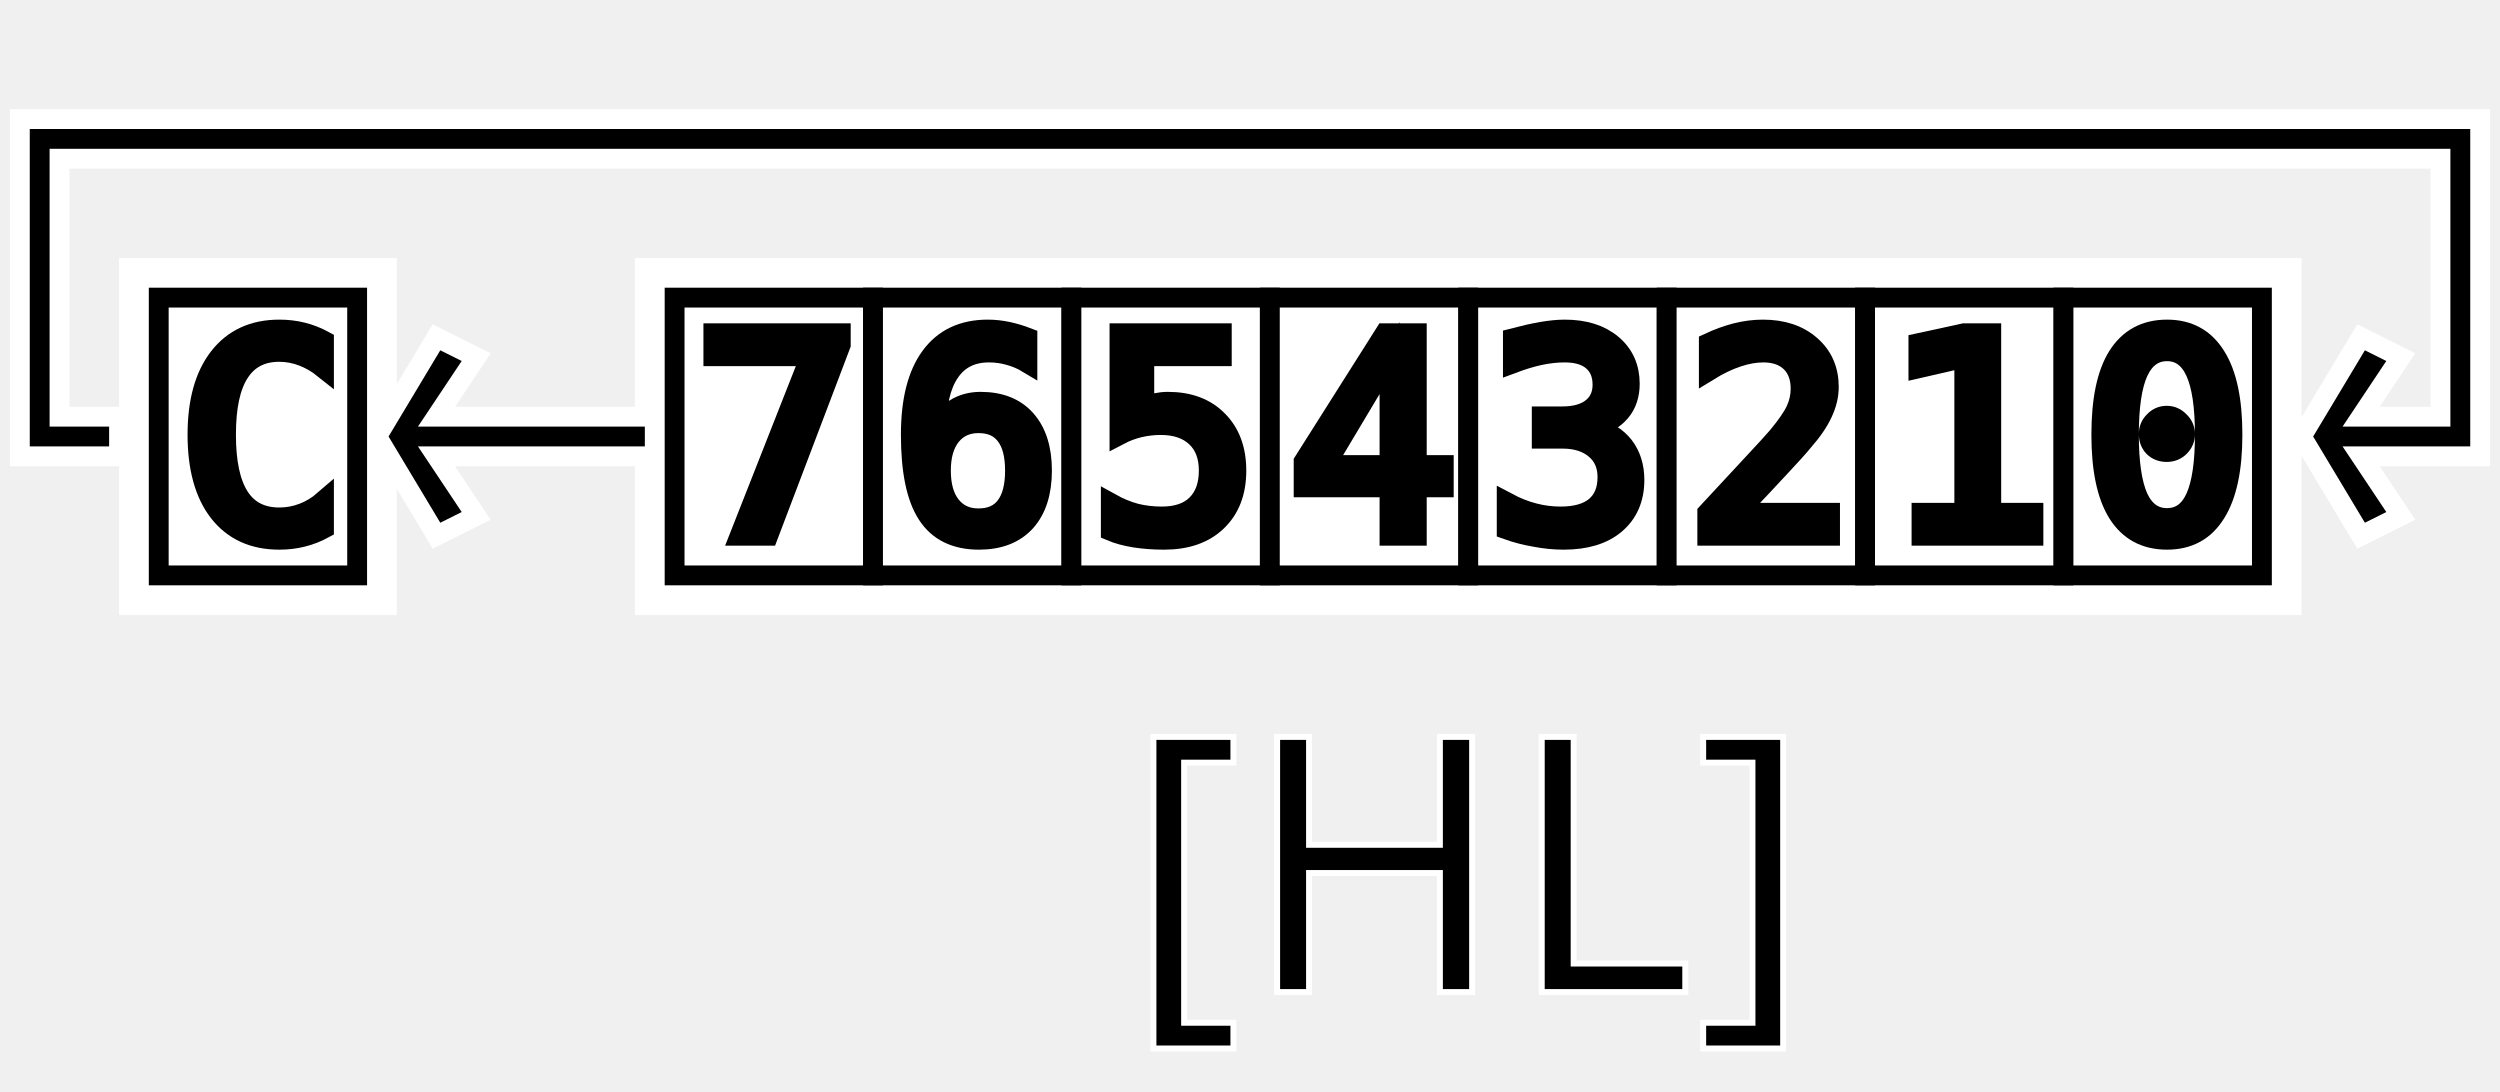
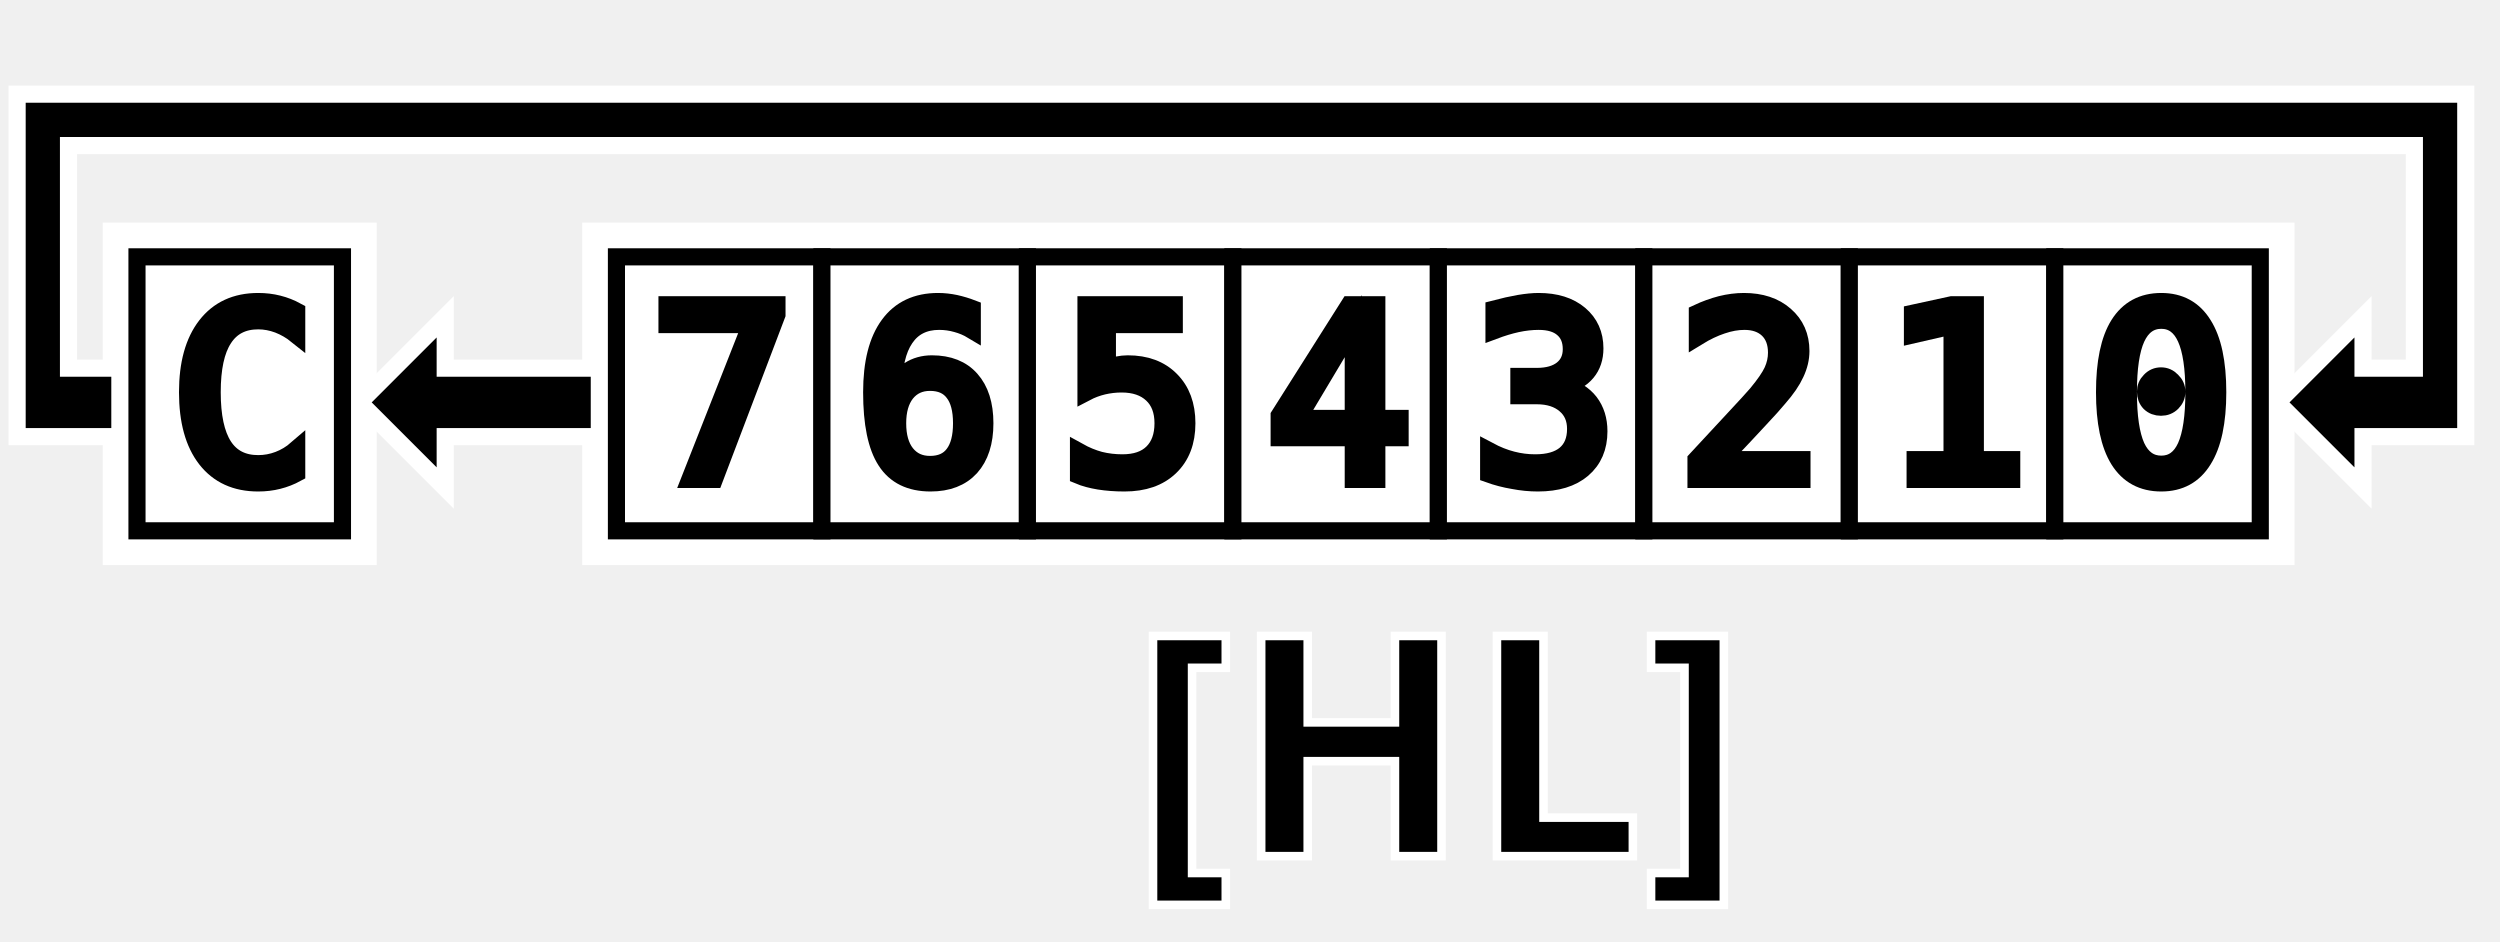
- <svg xmlns="http://www.w3.org/2000/svg" width="126" height="55">
-   <svg width="126" height="44">
+ <svg xmlns="http://www.w3.org/2000/svg" width="146" height="55">
+   <svg width="146" height="44">
    <g fill="white" stroke-width="0">
-       <rect x="6" y="13" width="14" height="18" />
-       <rect x="32" y="13" width="84" height="18" />
+       <rect x="6" y="13" width="16" height="20" />
+       <rect x="34" y="13" width="100" height="20" />
    </g>
    <g stroke="white" fill="black" stroke-width="1">
-       <path d="M 33 21l -11 0l 2 -3l -2 -1l -3 5l 3 5l 2 -1l -2 -3l 11 0l 0 -2.5" />
-       <path d="M 6 21l -3 0l 0 -13l 120 0l 0 13l -4 0l 2 -3l -2 -1l -3 5l 3 5l 2 -1l -2 -3l 6 0l 0 -17l -124 0l 0 17l 5 0l 0 -2.5" />
+       <path d="M 35 21.5l -9 0l 0 -3l -5 5l 5 5l 0 -3l 9 0l 0 -4.5" />
+       <path d="M 7 21.5l -3 0l 0 -13l 137 0l 0 13l -3 0l 0 -3l -5 5l 5 5l 0 -3l 6 0l 0 -20l -143 0l 0 20l 6 0l 0 -4.5" />
    </g>
    <g stroke="black" fill="white" stroke-width="1">
-       <rect x="8" y="15" width="10" height="14" />
-       <rect x="34" y="15" width="10" height="14" />
-       <rect x="44" y="15" width="10" height="14" />
-       <rect x="54" y="15" width="10" height="14" />
-       <rect x="64" y="15" width="10" height="14" />
-       <rect x="74" y="15" width="10" height="14" />
-       <rect x="84" y="15" width="10" height="14" />
-       <rect x="94" y="15" width="10" height="14" />
-       <rect x="104" y="15" width="10" height="14" />
+       <rect x="8" y="15" width="12" height="16" />
+       <rect x="36" y="15" width="12" height="16" />
+       <rect x="48" y="15" width="12" height="16" />
+       <rect x="60" y="15" width="12" height="16" />
+       <rect x="72" y="15" width="12" height="16" />
+       <rect x="84" y="15" width="12" height="16" />
+       <rect x="96" y="15" width="12" height="16" />
+       <rect x="108" y="15" width="12" height="16" />
+       <rect x="120" y="15" width="12" height="16" />
    </g>
    <g stroke="black" fill="black" font-size="14" font-family="Consolas" alignment-baseline="text-top">
-       <text x="9" y="27">C</text>
-       <text x="35" y="27">7</text>
-       <text x="45" y="27">6</text>
-       <text x="55" y="27">5</text>
-       <text x="65" y="27">4</text>
-       <text x="75" y="27">3</text>
-       <text x="85" y="27">2</text>
-       <text x="95" y="27">1</text>
-       <text x="105" y="27">0</text>
+       <text x="10" y="28">C</text>
+       <text x="38" y="28">7</text>
+       <text x="50" y="28">6</text>
+       <text x="62" y="28">5</text>
+       <text x="74" y="28">4</text>
+       <text x="86" y="28">3</text>
+       <text x="98" y="28">2</text>
+       <text x="110" y="28">1</text>
+       <text x="122" y="28">0</text>
    </g>
  </svg>
-   <text x="74" y="50" stroke="white" fill="black" stroke-width="0.3" font-size="18" font-family="sans-serif" text-anchor="middle" alignment-baseline="text-top">[HL]</text>
+   <text x="84" y="50" stroke="white" fill="black" stroke-width="0.5" font-size="18" font-family="sans-serif" font-weight="bold" text-anchor="middle" alignment-baseline="text-top">[HL]</text>
</svg>
